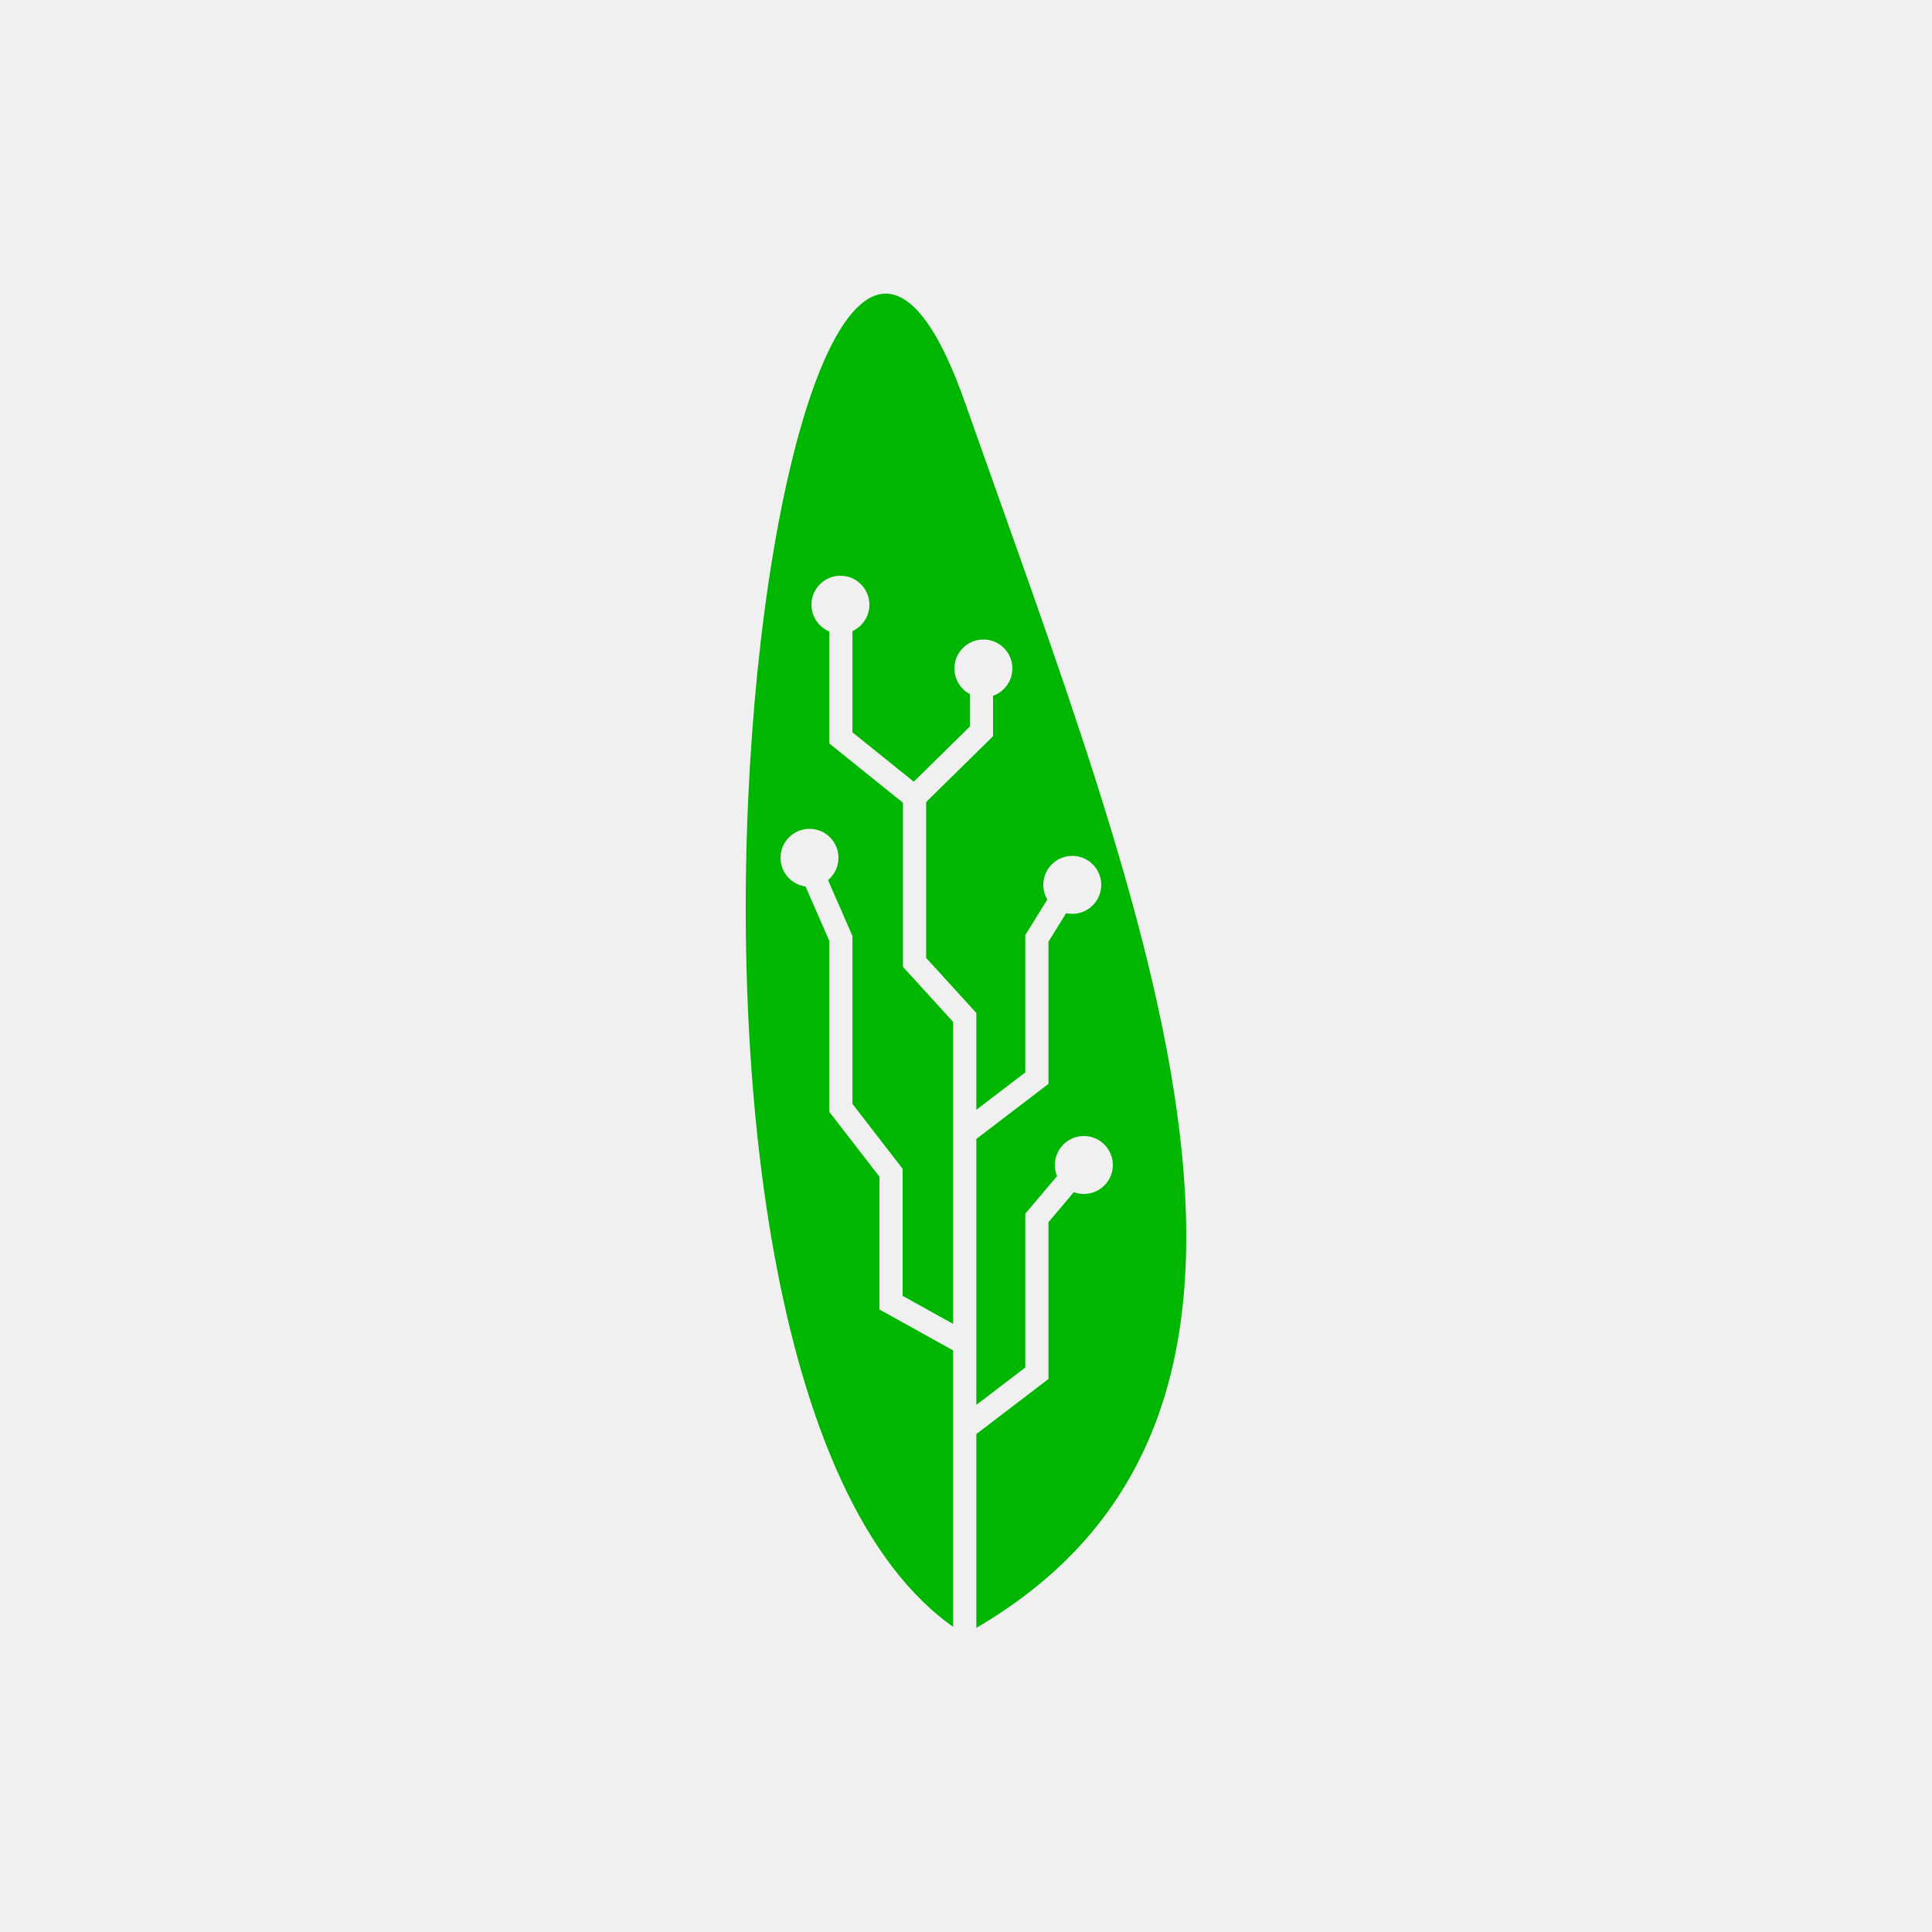
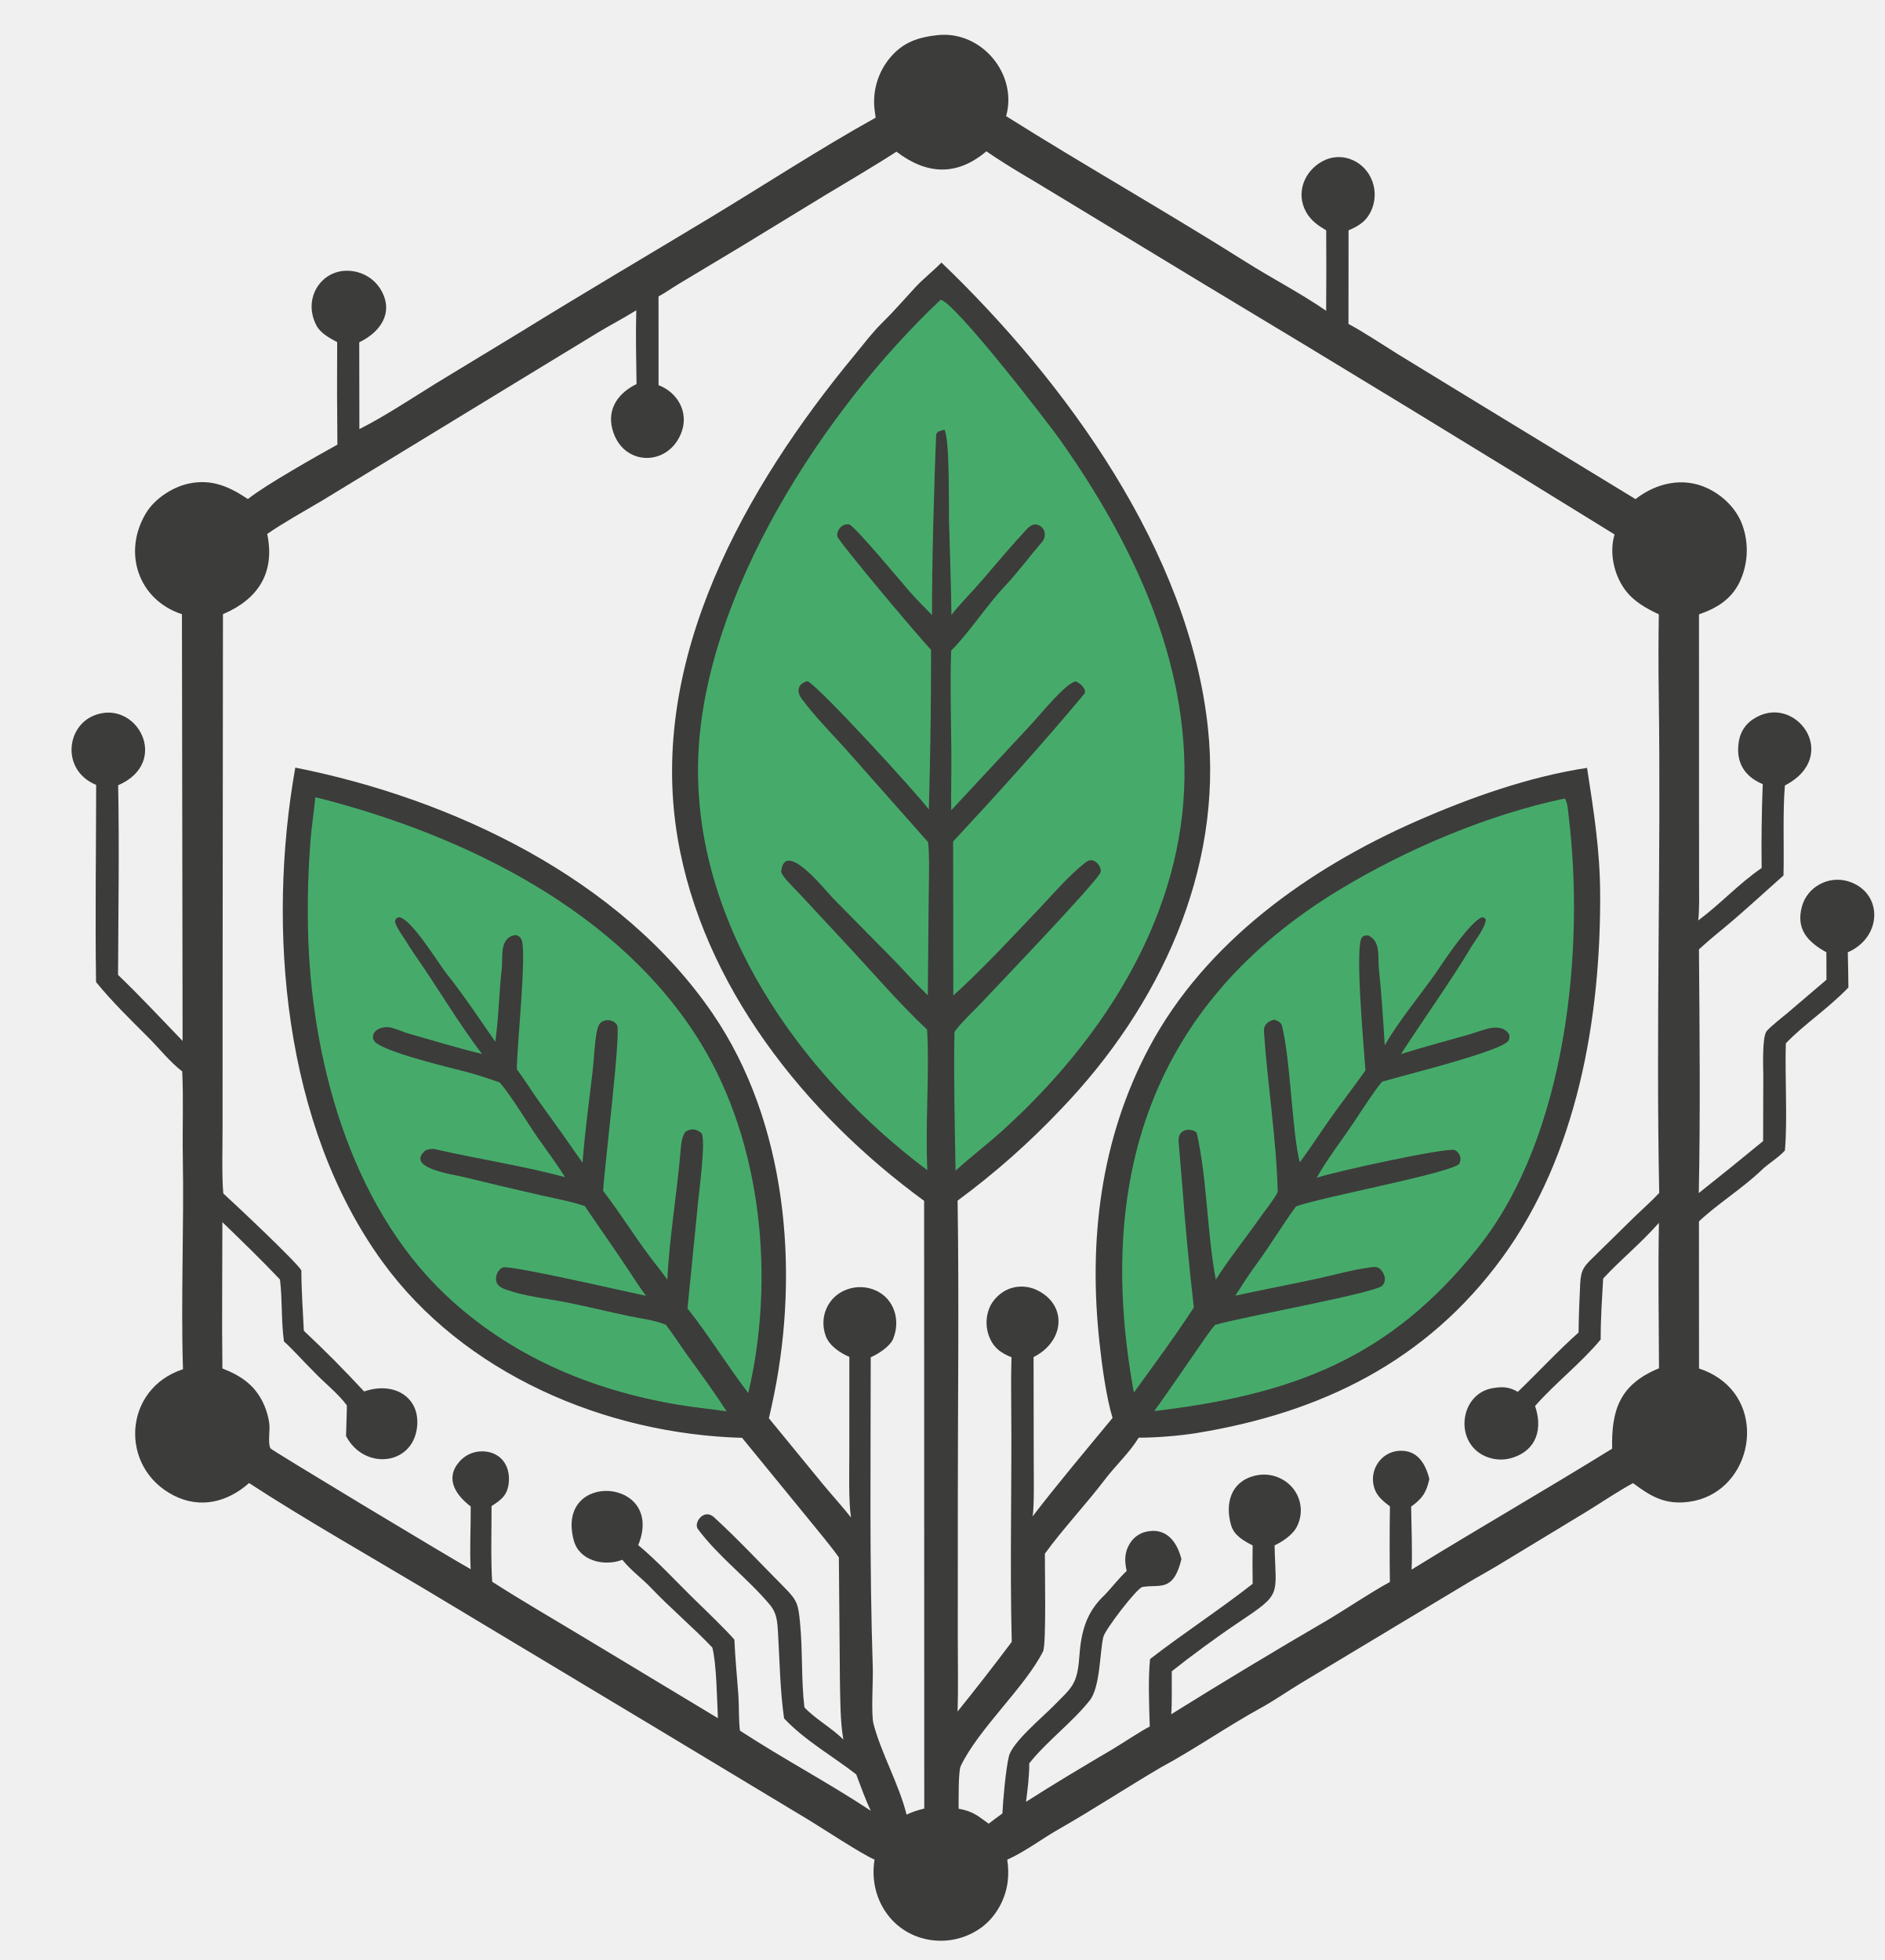
- <svg xmlns="http://www.w3.org/2000/svg" width="500" height="500" viewBox="0 0 500 500" fill="none">
+ <svg xmlns="http://www.w3.org/2000/svg" width="422" height="439" viewBox="0 0 422 439" fill="none">
  <defs>
-     <mask id="inner-cutout">
-       <rect x="0" y="0" width="500" height="500" fill="white" />
-       <path d="M249.673 423V369.65M249.673 293.279V347.725M249.673 293.279L268.342 279.028V242.852L278.082 227.139M249.673 293.279V263.315L236.686 249.064V206.311L217.611 190.963V156.98M249.673 347.725L230.598 337.128V303.51L217.611 286.701V242.852L207.87 220.562M249.673 347.725V369.65M249.673 369.65L268.342 355.399V315.204L282.547 298.395" stroke="black" stroke-width="6" fill="none" />
-       <path d="M237 206L254 189.279V176" stroke="black" stroke-width="6" fill="none" />
-       <circle cx="217.5" cy="156.5" r="7.5" fill="black" />
-       <circle cx="254.5" cy="173" r="7.5" fill="black" />
-       <circle cx="209.5" cy="222" r="7.5" fill="black" />
-       <circle cx="280.5" cy="301.5" r="7.5" fill="black" />
-       <circle cx="277.5" cy="229" r="7.5" fill="black" />
+     <clipPath id="clip0_4_3">
+       <rect width="422" height="439" fill="none" />
+     </clipPath>
+     <mask id="cutout-mask" maskUnits="userSpaceOnUse" x="0" y="0" width="422" height="439">
+       <rect width="422" height="439" fill="white" />
+       <path d="M220.895 33.893C226.153 37.505 230.745 40.02 236.096 43.309L269.573 63.61C300.365 82.104 331.033 100.803 361.578 119.704C360.365 123.722 361.408 128.603 363.845 131.985C365.78 134.672 368.567 136.214 371.49 137.599C371.397 143.48 371.39 149.547 371.475 155.436C372.003 192.586 370.82 230.066 371.58 267.185C369.975 268.932 367.88 270.772 366.133 272.462L357.027 281.402C354.807 283.57 354.033 284.268 353.878 287.54C353.703 291.185 353.56 294.81 353.517 298.46C348.795 302.67 344.493 307.332 339.915 311.745C337.928 310.612 336.497 310.548 334.302 310.915C327.072 312.123 325.647 322.45 332.03 325.883C334.135 327.015 336.615 327.22 338.878 326.453C344.238 324.673 345.467 319.87 343.777 314.918C347.935 310.11 354.365 305.04 358.475 300.008C358.443 295.62 358.777 290.757 359.03 286.362C363.12 281.947 367.08 278.878 371.52 273.885C371.302 284.473 371.497 295.828 371.53 306.47C362.78 310.055 360.84 315.75 361.038 324.473C346.245 333.623 330.972 342.41 316.112 351.562C316.34 348.165 316.06 341.172 316.025 337.46C318.615 335.552 319.41 334.307 320.103 331.277C319.238 327.802 317.405 324.692 313.318 324.955C311.643 325.06 310.085 325.848 309.003 327.13C307.83 328.508 307.29 330.315 307.515 332.11C307.873 334.737 309.362 335.94 311.27 337.392C311.192 343.037 311.19 348.685 311.26 354.332C306.688 356.837 301.737 360.227 297.172 362.938C285.44 369.773 273.81 376.782 262.288 383.962C262.5 381.985 262.38 376.62 262.418 374.335C266.633 370.972 272.73 366.5 277.108 363.57C287.278 356.763 285.695 357.7 285.438 346.133C287.168 345.343 289.457 343.77 290.36 342.087C292.397 338.28 291.07 333.68 287.422 331.497C285.46 330.302 283.095 329.965 280.875 330.562C275.568 331.95 274.298 336.87 275.723 341.675C276.388 343.92 278.565 345.145 280.525 346.14C280.48 349.01 280.483 351.877 280.533 354.747C272.893 360.715 265.135 365.73 257.555 371.59C257.1 375.875 257.345 382.37 257.49 386.712C255.532 387.672 251.213 390.58 248.97 391.9C242.54 395.685 236.06 399.548 229.777 403.57C230.112 400.928 230.544 397.565 230.494 394.957C234.577 389.842 240.029 385.902 244.033 380.87C246.44 377.842 246.28 369.882 247.098 366.61C247.509 364.962 254.635 355.653 255.852 355.448C259.695 354.795 262.745 356.72 264.578 349.225C263.615 345.353 261.192 342.035 256.677 343.073C255.152 343.423 253.835 344.375 253.025 345.712C251.77 347.742 251.83 349.655 252.318 351.858C250.558 353.513 248.956 355.595 247.488 357.142C243.179 361.147 242.104 365.535 241.699 371.217C241.253 377.462 239.895 378.057 235.825 382.207C233.343 384.74 226.689 390.253 225.938 393.39C225.24 396.298 224.649 402.905 224.486 406.172C223.45 406.925 222.424 407.69 221.41 408.473C218.85 406.603 217.811 405.677 214.681 405.115C214.694 403.542 214.583 396.753 215.148 395.57C219.16 387.18 229.576 377.87 233.59 369.875C234.352 368.357 233.968 351.1 233.998 347.995C238.031 342.422 243.245 336.912 247.449 331.37C249.815 328.252 252.947 325.39 255.012 322.01C258.777 322.03 264.225 321.583 267.95 320.978C295.86 316.433 319.443 304.933 336.415 281.698C353.245 258.66 358.528 227.982 358.35 199.984C358.29 190.155 356.883 181.533 355.42 171.991C342.453 173.942 329.05 178.71 317.078 183.984C293.135 194.531 269.973 210.993 257.418 234.496C246.399 255.127 243.708 278.013 246.258 300.983C246.771 305.728 247.754 313.035 249.157 317.585C243.341 324.635 236.749 332.46 231.255 339.633C231.646 337.125 231.502 330.357 231.503 327.435L231.467 303.953C238.424 300.463 239.1 292.305 232.264 288.975C230.307 288.015 228.039 287.905 225.998 288.672C224.07 289.412 222.28 291.117 221.532 293.05C220.688 295.2 220.734 297.595 221.661 299.712C222.639 302 224.339 303.13 226.524 303.992C226.423 307.475 226.424 311.083 226.458 314.568C226.628 332.24 226.129 350.082 226.58 367.74C222.629 373.01 218.585 378.21 214.451 383.337C214.623 378.137 214.495 372.163 214.497 366.89L214.501 336.473C214.504 314.108 214.793 291.2 214.453 268.915C222.794 262.77 230.567 255.89 237.678 248.358C259.648 225.465 273.92 194.97 270.513 163.034C266.288 123.423 238.607 85.448 210.84 58.809C209.051 60.638 206.811 62.392 205.056 64.278C202.535 66.99 200.306 69.603 197.656 72.207C195.319 74.499 193.505 76.963 191.436 79.464C166.915 109.101 145.06 147.64 151.72 187.503C157.271 220.724 180.315 249.508 206.955 268.962L206.985 405.075C205.331 405.52 204.558 405.72 203.025 406.44C201.36 399.71 197.328 392.65 195.622 386.117C195.044 383.905 195.555 376.365 195.46 373.525C194.688 350.392 194.997 327.155 194.999 304C196.66 303.288 199.318 301.573 200.012 299.888C201.718 295.75 200.28 290.977 196.224 289.08C194.131 288.112 191.736 288.028 189.58 288.848C185.4 290.405 183.39 294.955 184.901 299.177C185.7 301.41 188.087 302.998 190.211 303.918L190.202 325.915C190.205 329.805 190.02 336.213 190.583 339.88C188.463 337.225 186.22 334.77 184.068 332.16L172.193 317.668C172.6 315.915 172.983 314.157 173.343 312.395C179.058 284.215 176.156 251.305 159.65 227.095C138.949 196.736 101.277 178.903 66.129 171.928C59.729 208.033 63.514 252.035 85.566 282.5C103.807 307.7 135.591 321.193 166.189 322.045L181.346 340.582C183.525 343.302 185.85 345.993 187.865 348.828L188.091 375.797C188.166 379.88 188.142 385.747 188.874 389.642C186.329 387.045 182.633 385.067 180.149 382.422C179.405 376.282 179.783 369.575 179.159 363.385C178.758 359.41 178.619 358.542 175.753 355.652C170.49 350.345 165.411 344.89 159.907 339.832C157.654 337.762 155.251 341.075 156.283 342.465C160.885 348.667 167.387 353.46 172.359 359.372C174.005 361.33 174.066 363.153 174.23 365.595C174.608 372.028 174.683 378.498 175.593 384.883C180.21 389.818 186.714 393.487 191.749 397.43C192.741 400.052 193.814 403.093 195.024 405.578C185.517 399.285 175.394 393.95 165.712 387.63C165.406 385.35 165.524 382.082 165.356 379.672C165.068 375.54 164.627 371.378 164.468 367.253C162.942 365.428 157.935 360.565 156.029 358.728C152.241 355.075 146.91 349.31 142.928 346.078C149.104 330.953 124.249 329.23 128.499 345.03C129.718 349.56 135.232 350.937 139.373 349.362C141.452 351.905 143.764 353.502 145.857 355.705C150.158 360.232 155.312 364.568 159.524 369.015C160.49 372.75 160.56 380.675 160.773 384.835L130.175 366.392C123.501 362.377 116.804 358.492 110.225 354.28C109.886 349.567 110.095 342.193 110.084 337.328C112.279 335.943 113.684 334.845 113.946 332.033C114.316 328.078 111.931 325.02 107.835 325.073C105.963 325.103 104.188 325.912 102.94 327.307C99.529 331.127 102.069 334.868 105.418 337.42C105.451 341.945 105.162 347.037 105.407 351.465C101.131 349.117 60.835 324.837 60.59 324.422C59.927 323.295 60.5 320.378 60.318 318.915C60.136 317.505 59.762 316.128 59.206 314.818C57.309 310.388 54.127 308.195 49.808 306.508C49.67 295.638 49.802 284.622 49.802 273.737C54.065 277.85 58.639 282.287 62.699 286.58C63.255 290.99 62.939 295.695 63.591 300.445C65.811 302.475 67.927 304.907 70.171 307.122C72.528 309.637 75.609 311.995 77.66 314.74C77.738 314.845 77.494 320.788 77.495 321.64C81.498 329.313 92.314 328.3 93.38 319.793C94.237 312.958 88.245 309.31 81.549 311.663C76.77 306.543 73.156 302.865 68.038 298.057C67.839 293.512 67.487 289.113 67.493 284.545C66.373 282.605 52.33 269.413 50.009 267.315C49.653 263.723 49.844 256.47 49.843 252.665L49.85 225.016L49.93 137.564C57.839 134.194 61.648 128.268 59.841 119.599C63.314 117.159 68.284 114.419 71.974 112.22L86.871 103.152L118.745 83.713L134.124 74.348C136.916 72.672 139.709 71.239 142.498 69.487C142.339 74.679 142.473 80.798 142.552 86.026C138.651 87.908 135.871 91.421 137.152 96.178C139.424 104.618 149.907 104.619 152.687 96.624C154.197 92.284 151.766 87.902 147.482 86.267L147.477 66.388C148.889 65.643 150.695 64.371 152.13 63.516L165.932 55.23L184.656 43.8C190.234 40.415 195.201 37.571 200.755 33.973C207.51 39.106 214.205 39.534 220.895 33.893Z" fill="black" />
    </mask>
  </defs>
-   <rect width="500" height="500" fill="none" />
-   <path mask="url(#inner-cutout)" d="M249.673 423C350.532 367.31 297.157 238.832 249.673 103.995C202.188 -30.841 150.354 361.919 249.673 423Z" fill="#00b600" />
-   <path d="M249.673 423C350.532 367.31 297.157 238.832 249.673 103.995C202.188 -30.841 150.354 361.919 249.673 423Z" stroke="none" stroke-width="6" fill="none" />
+   <g clip-path="url(#clip0_4_3)">
+     <path d="M0 0H422V439H0V0Z" fill="none" />
+     <g mask="url(#cutout-mask)">
+       <path d="M210.14 7.85C219.912 6.93 227.944 16.669 225.315 26.017C242.94 37.091 261.405 47.55 279.03 58.681C284.848 62.353 291.305 65.689 296.988 69.603C297.038 63.601 297.04 57.599 297 51.596C295.163 50.506 293.583 49.405 292.515 47.511C290.11 43.236 292.098 38.254 296.243 36.079C298.105 35.081 300.3 34.908 302.298 35.602C304.37 36.321 306.065 37.845 306.998 39.83C308.03 41.959 308.14 44.419 307.308 46.633C306.26 49.376 304.508 50.525 302.005 51.59L301.988 72.553C305.405 74.376 309.733 77.269 313.155 79.392L329.165 89.18L366.268 111.79C370.895 108.176 376.94 106.757 382.445 109.382C385.92 111.04 388.953 114.026 390.243 117.71C391.71 121.881 391.46 126.464 389.545 130.45C387.655 134.297 384.395 136.251 380.488 137.601L380.5 183.562L380.508 197.587C380.508 200.138 380.605 203.742 380.313 206.16C385.315 202.46 389.19 198.092 394.518 194.414C394.438 188.151 394.52 181.887 394.763 175.628C390.45 173.848 388.6 170.423 389.453 165.834C389.798 163.908 390.915 162.207 392.543 161.123C401.855 154.827 412.575 169.238 399.723 175.938C399.218 181.781 399.57 189.926 399.41 196.086C395.798 199.293 392.205 202.59 388.56 205.746C385.84 208.099 383.15 210.166 380.48 212.633C380.618 230.106 380.803 249.852 380.443 267.223C385.28 263.385 390.083 259.505 394.848 255.577L394.885 240.934C394.89 239.243 394.565 232.332 395.64 230.948C396.34 230.048 399.403 227.649 400.44 226.773L409.035 219.439L409.013 213.29C404.88 210.998 402.123 208.149 403.553 202.986C404.15 200.867 405.59 199.085 407.535 198.055C409.478 196.995 411.765 196.756 413.883 197.392C421.68 199.754 421.725 209.826 413.808 213.3C413.878 215.927 413.925 218.555 413.948 221.182C409.228 226.067 403.885 229.512 399.933 233.692C399.708 240.728 400.335 251.15 399.723 257.703C398.218 259.338 396.083 260.557 394.525 262.057C390.308 266.112 384.595 269.673 380.478 273.568L380.495 306.518C382.068 307.025 383.56 307.75 384.928 308.678C396.043 316.32 391.695 334.588 378.235 336.375C372.918 337.08 369.758 335.208 365.71 332.193C362.788 333.738 358.223 336.79 355.263 338.598L335.91 350.333C333.59 351.765 331.11 353.073 328.758 354.493L291.253 377.043C288.363 378.785 285.375 380.88 282.448 382.49C274.79 386.695 267.56 391.78 259.888 395.913C252.323 400.363 244.773 405.325 237.098 409.703C233.228 411.908 229.718 414.65 225.567 416.533C225.835 418.188 225.866 419.873 225.659 421.538C225.148 425.458 223.035 429.298 219.852 431.675C216.536 434.118 212.383 435.138 208.312 434.505C199.652 433.163 194.443 425.003 195.857 416.513C193.121 415.375 184.439 409.653 181.18 407.673L147.28 387.248L95.043 355.88C82.391 348.323 67.991 340.14 55.774 332.17C50.96 336.458 44.874 337.975 38.957 334.98C26.613 328.735 27.536 311.068 40.977 306.678C40.488 290.983 41.22 275.005 40.943 259.29C40.83 252.873 41.107 246.382 40.809 239.968C38.051 237.858 35.819 234.994 33.364 232.522C29.253 228.383 25.214 224.512 21.509 219.963C21.298 205.438 21.521 190.367 21.536 175.797C13.815 172.643 14.71 162.792 21.07 160.249C30.619 156.431 38.344 170.75 26.457 175.88C26.742 189.676 26.487 204.506 26.438 218.362C31.246 222.962 36.236 228.326 40.891 233.143L40.745 137.571C30.974 134.363 27.372 123.739 32.718 114.891C34.679 111.646 38.768 108.994 42.479 108.267C47.538 107.275 51.381 109.015 55.516 111.78C59.329 108.696 71.021 102.099 75.561 99.586C75.477 91.935 75.46 84.284 75.511 76.632C73.817 75.726 71.767 74.63 70.855 72.883C67.387 66.249 72.856 58.956 80.165 60.981C82.457 61.612 84.388 63.161 85.501 65.262C88.189 70.328 84.941 74.514 80.453 76.666L80.485 96.104C85.852 93.431 92.447 89.081 97.626 85.873L116.784 74.238C130.529 65.75 144.785 57.344 158.641 48.997C170.753 41.701 183.861 33.139 196.1 26.356C196.001 25.752 195.919 25.145 195.853 24.537C195.375 20.39 196.607 16.228 199.264 13.008C202.22 9.411 205.686 8.322 210.14 7.85Z" fill="#3C3C3B" />
+     </g>
+     <path d="M210.621 67.163C213.564 67.318 234.756 94.75 237.524 98.681C253.65 121.588 266.447 148.203 265.182 176.844C263.852 206.886 246.345 233.421 224.615 253.125C221.145 256.283 217.402 259.085 213.999 262.215C213.812 252.31 213.57 240.873 213.752 231.128C215.399 228.83 217.749 226.776 219.691 224.704C223.034 221.135 245.891 197.294 246.469 195.374C246.626 194.854 246.367 194.179 246.068 193.749C245.694 193.212 245.061 192.691 244.374 192.675C243.901 192.664 243.455 192.889 243.092 193.173C239.399 196.059 235.985 200.081 232.762 203.478C226.683 209.887 220.006 217.092 213.492 222.978L213.452 188.484C223.429 177.748 233.426 166.683 242.799 155.443C243.55 154.542 241.947 152.969 240.909 152.639C238.757 152.867 232.857 160.186 230.995 162.176L213.032 181.478C212.995 179.583 212.99 177.617 213.024 175.722C213.203 165.765 212.679 155.678 213.004 145.738C217.027 141.72 220.891 135.688 224.934 131.405C227.838 128.329 230.597 124.593 233.373 121.377C234.22 120.396 234.225 118.756 233.139 117.953C231.862 117.001 230.838 117.565 229.855 118.621C226.408 122.324 223.166 126.217 219.863 130.047C217.642 132.658 215.19 135.035 213.069 137.712C213.008 130.931 212.704 123.526 212.533 116.765C212.457 113.747 212.719 98.269 211.501 96.23C211.021 96.358 210.572 96.521 210.102 96.68C209.957 96.858 209.811 97.035 209.665 97.213C209.185 107.836 208.666 128.156 208.726 137.759C207.16 136.189 205.085 134.064 203.721 132.508C201.67 130.171 191.852 118.293 190.179 117.434C189.398 117.405 188.804 117.541 188.236 118.12C187.711 118.656 187.438 119.314 187.488 120.067C187.555 121.075 206.425 143.466 208.508 145.538C208.522 157.461 208.356 169.383 208.011 181.301C205.233 177.578 183.313 153.632 180.852 152.581C178.741 153.035 178.271 154.796 179.535 156.498C182.628 160.664 186.23 164.242 189.661 168.083L207.848 188.628C208.208 191.641 208.007 198.073 207.976 201.265L207.783 222.936C205.086 220.352 202.684 217.611 200.096 214.934L186.616 201.261C184.805 199.426 175.74 187.841 174.947 195.173C174.85 196.072 178.301 199.378 179.093 200.238L188.893 210.78C194.712 216.983 201.502 224.913 207.62 230.603C208.191 240.335 207.181 251.735 207.674 262.11C179.163 240.737 155.199 206.88 156.36 169.969C157.514 133.257 184.571 91.761 210.621 67.163Z" fill="#46AB6A" />
+     <path d="M350.427 178.846C351.057 179.647 351.145 181.52 351.275 182.578C354.987 212.812 350.748 254.4 331.288 279.08C311.403 304.3 289.455 312.38 258.503 316.05C262.19 310.928 265.697 305.715 269.302 300.538C270.205 299.238 271.067 297.935 272.122 296.753C277.552 295.075 307.825 289.673 309.547 287.973C309.972 287.553 310.183 286.908 310.135 286.318C310.07 285.52 309.508 284.49 308.828 284.053C308.235 283.675 307.738 283.753 307.07 283.838C303.053 284.343 298.875 285.555 294.91 286.413C288.835 287.728 282.717 288.87 276.65 290.203C278.17 287.84 279.678 285.445 281.353 283.185C284.468 278.978 287.12 274.453 290.215 270.233C295.215 268.258 325.305 262.698 326.84 260.633C327.01 260.113 327.172 259.648 327.025 259.1C326.862 258.51 326.377 257.85 325.812 257.598C324.207 256.878 297.872 262.653 294.865 263.81C297.152 259.698 300.832 254.92 303.495 250.915C305.012 248.636 307.895 244.137 309.52 242.278C313.882 240.953 336.54 235.416 337.832 233.061C338.077 232.613 338.13 232.12 337.918 231.644C337.705 231.168 337.22 230.773 336.763 230.545C336.01 230.169 335.097 230.093 334.272 230.195C332.537 230.409 330.59 231.266 328.88 231.743C323.823 233.158 318.765 234.528 313.747 236.083C318.7 228.417 324.83 219.861 329.402 212.231C330.26 210.772 332.935 207.31 332.715 205.898C332.207 205.395 332.505 205.529 331.8 205.47C329.315 206.583 324.383 213.715 322.67 216.29C318.86 222.021 313.44 228.264 310.11 234.142C309.747 228.402 309.408 222.658 308.793 216.939C308.508 214.302 309.303 210.901 306.443 209.519C305.863 209.52 305.42 209.46 305.01 209.949C303.323 211.958 305.533 235.808 305.793 239.755C303.148 243.486 300.367 247.076 297.745 250.773C295.447 254.015 293.512 257.095 291.082 260.353C289.305 253.28 289.048 237.32 287.045 229.581C286.918 229.094 286.047 228.551 285.4 228.392C284.03 228.651 282.955 229.503 283.057 231.014C283.865 242.997 285.832 254.965 286.152 266.983C285.255 268.773 283.192 271.283 281.992 272.995C278.85 277.478 275.175 282.013 272.28 286.623C270.295 276.02 270.372 264.453 268.052 253.93C267.81 252.828 263.67 252.155 263.945 255.735C264.183 258.82 264.502 262.145 264.745 265.243C265.425 274.46 266.3 283.663 267.362 292.845C263.077 299.42 258.525 305.555 253.928 311.905C245.266 264.583 257.485 224.98 300.073 199.221C315.038 190.169 333.29 182.427 350.427 178.846Z" fill="#46AB6A" />
+     <path d="M70.612 178.59C70.863 178.636 71.127 178.68 71.375 178.743C104.025 187.063 138.863 204.068 156.939 233.643C170.796 256.315 173.534 286.75 167.574 312.02C162.848 305.833 158.568 298.843 153.963 293.068L156.353 269.06C156.616 266.395 158.048 255.645 157.147 253.858C156.102 252.838 154.711 252.648 153.492 253.508C152.665 254.658 152.542 256.183 152.429 257.57C151.655 267.085 149.898 277.095 149.452 286.615C148.773 285.67 148.033 284.67 147.308 283.765C142.892 278.253 139.383 272.325 135.068 266.728C135.344 261.638 139.092 231.317 138.202 229.638C137.903 229.075 137.372 228.707 136.758 228.565C136.087 228.409 135.213 228.514 134.655 228.947C134.074 229.398 133.828 230.223 133.687 230.911C133.116 233.711 133.065 236.939 132.728 239.809C131.922 246.659 130.986 253.55 130.456 260.423C127.31 255.888 124.202 251.498 120.956 247.038C119.143 244.546 117.68 242.067 115.742 239.505C115.707 234.855 118.072 212.837 116.761 210.38C116.448 209.792 116.156 209.659 115.555 209.431C111.709 209.864 112.658 214.4 112.37 216.913C111.75 222.333 111.689 227.935 110.922 233.319C107.375 228.235 103.918 222.984 100.029 218.111C98.15 215.757 92.085 205.626 89.312 205.427C88.503 205.847 88.786 205.537 88.45 206.403C88.6 207.46 90.255 209.761 90.919 210.792C91.495 211.719 92.113 212.738 92.74 213.63C97.946 221.042 102.448 228.851 107.945 236.07C102.452 234.73 96.96 233.039 91.513 231.502C90.115 231.108 88.651 230.354 87.251 230.101C86.686 230 86.009 230.06 85.458 230.208C84.774 230.392 83.937 230.885 83.659 231.576C83.463 232.063 83.473 232.496 83.689 232.972C84.829 235.482 102.004 239.39 105.289 240.312C107.527 240.941 109.719 241.672 111.911 242.447C114.595 245.56 118.095 251.493 120.574 255.025C122.522 257.8 124.782 260.838 126.549 263.655C116.939 261.065 107.078 259.61 97.394 257.388C96.713 257.233 95.985 257.403 95.347 257.623C90.57 261.573 101.38 263.035 103.518 263.555C109.319 264.975 115.13 266.348 120.952 267.68C124.021 268.388 128.058 269.12 130.97 270.14C134.158 274.89 137.483 279.533 140.635 284.303C141.969 286.323 143.229 288.29 144.671 290.243C140.744 289.418 114.326 283.32 112.668 283.875C112.028 284.09 111.575 284.64 111.321 285.245C111.052 285.888 110.973 286.73 111.277 287.375C111.682 288.233 112.616 288.585 113.462 288.888C117.607 290.375 122.423 290.835 126.749 291.683C131.439 292.6 136.086 293.773 140.766 294.753C143.399 295.305 146.353 295.635 148.859 296.623L149.117 296.728C150.744 298.798 152.456 301.52 154.046 303.708C157.032 307.818 159.981 311.855 162.737 316.123C159.1 315.55 155.629 315.278 151.905 314.635C132.322 311.368 114.032 303.633 99.507 289.763C78.259 269.47 69.597 236.777 68.981 208.292C68.824 201.417 69.027 194.539 69.588 187.685C69.85 184.649 70.337 181.649 70.612 178.59Z" fill="#46AB6A" />
+   </g>
</svg>
